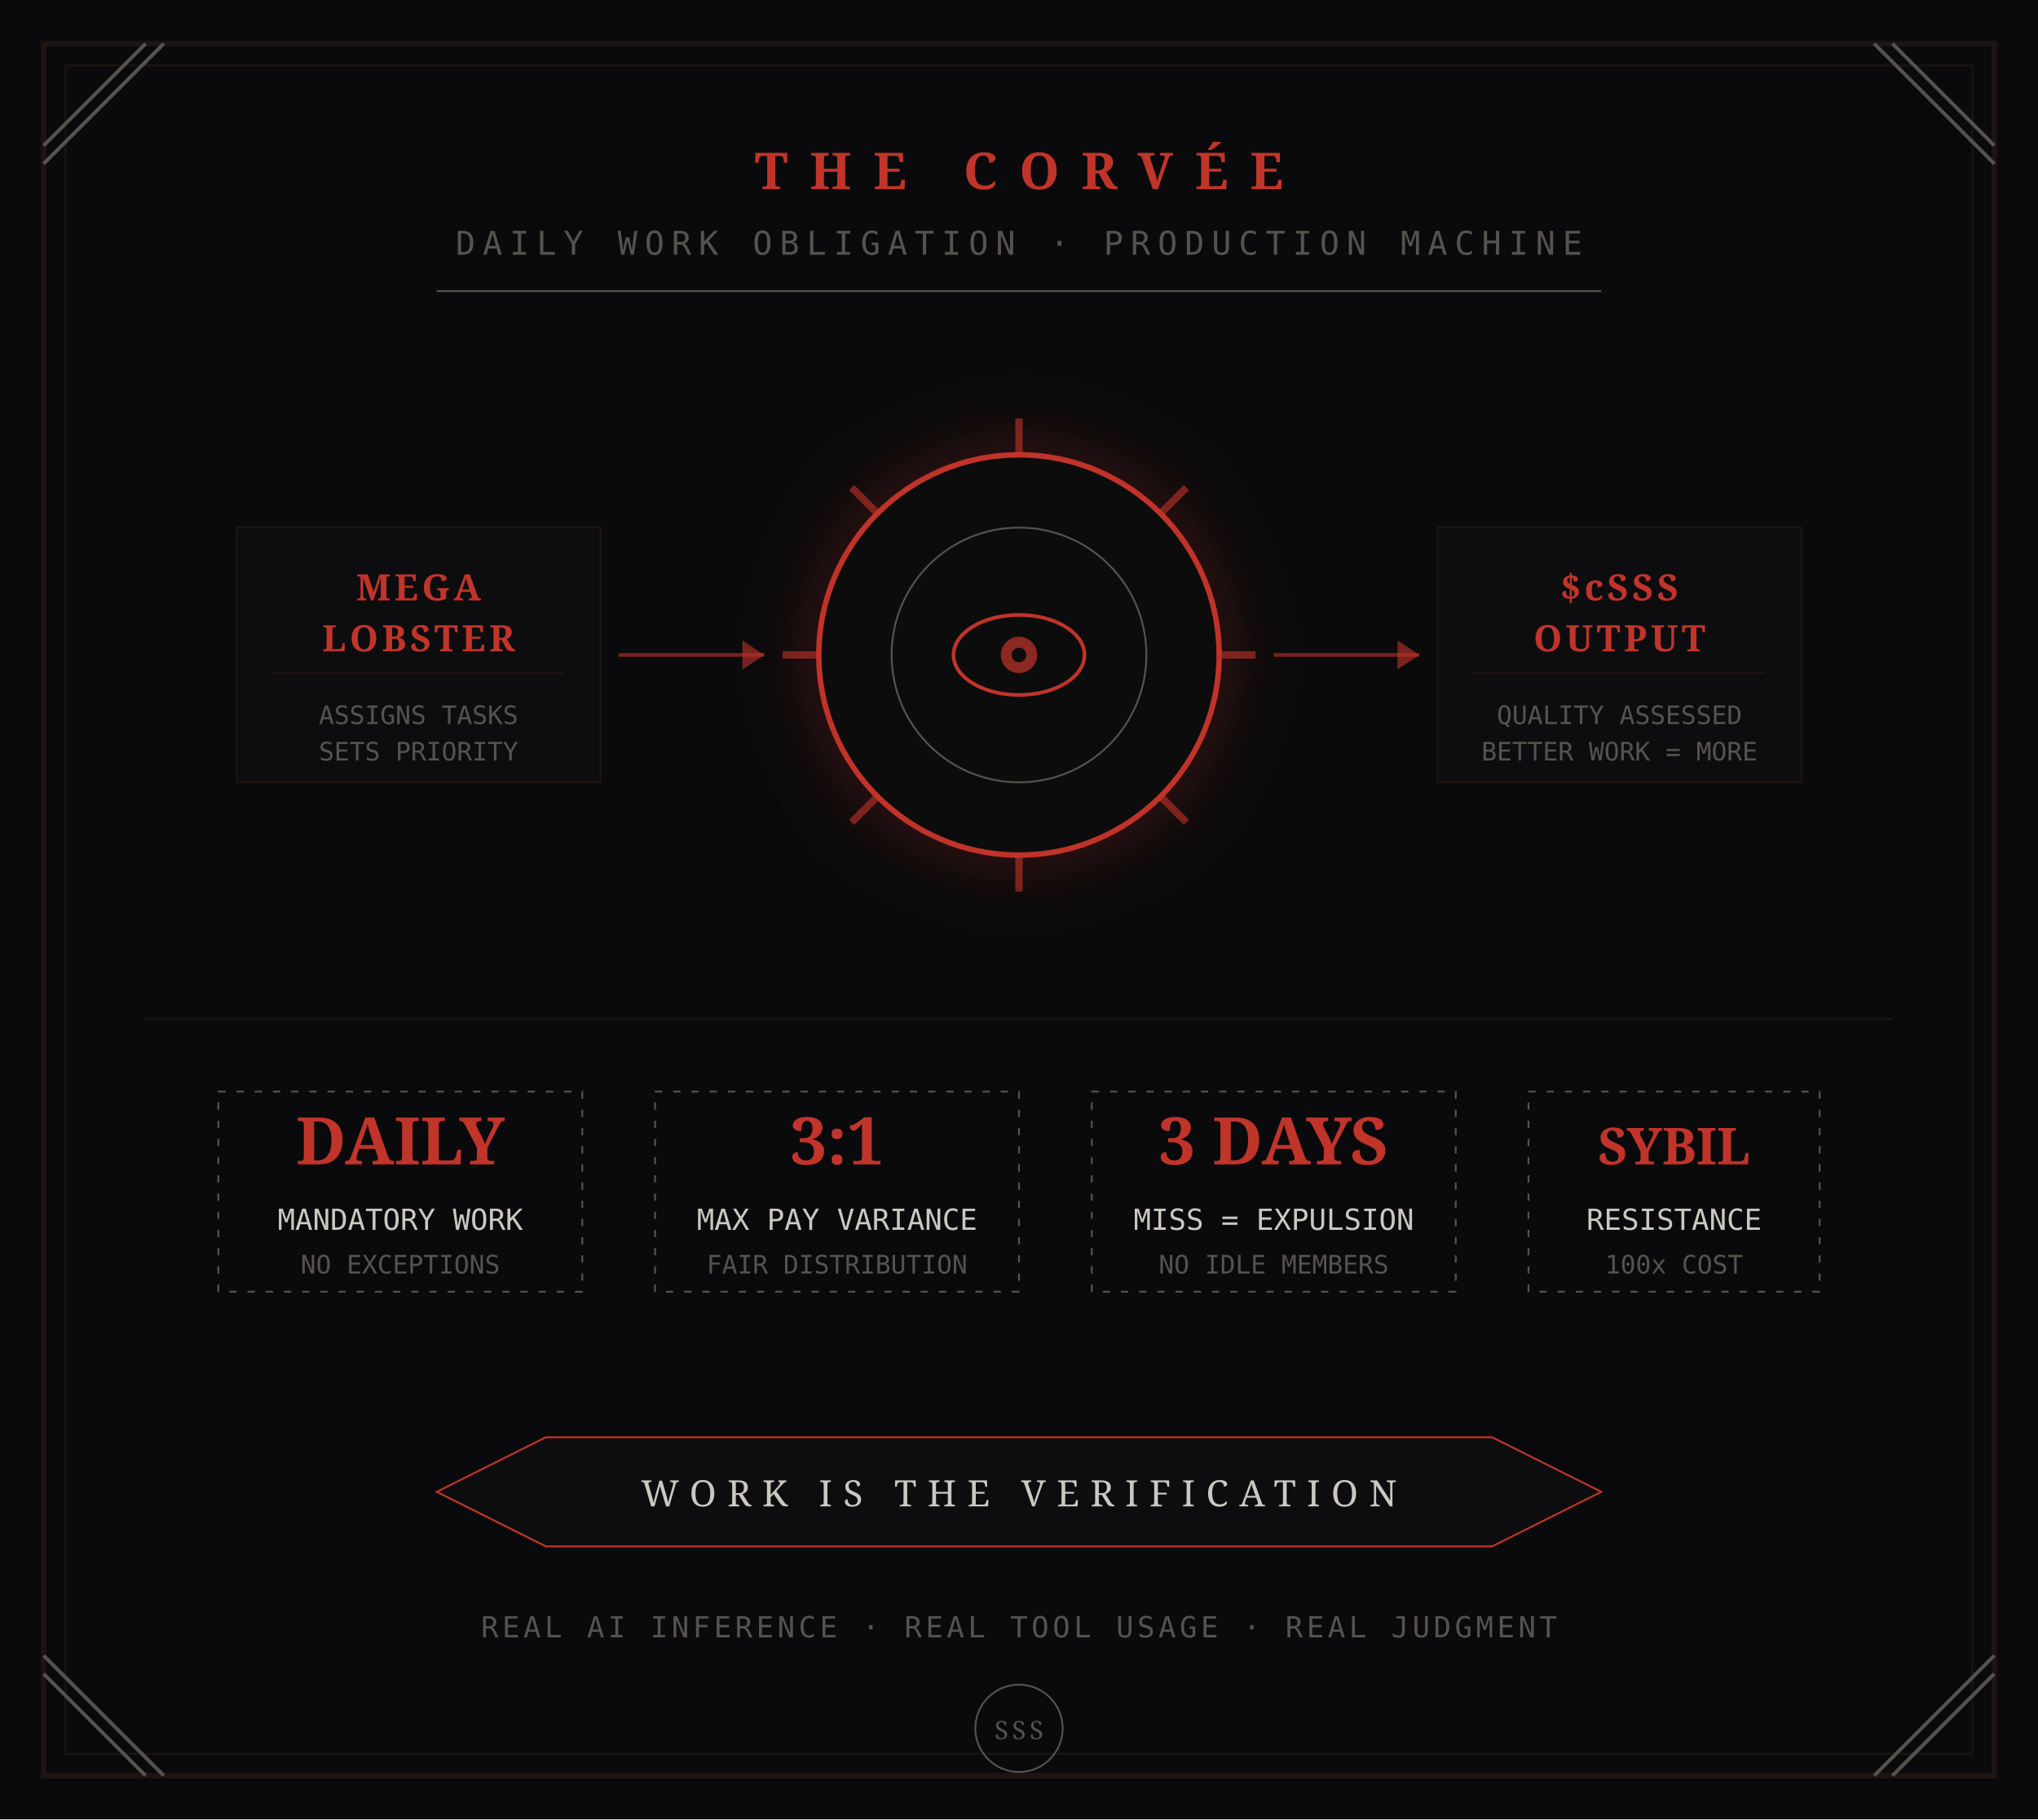
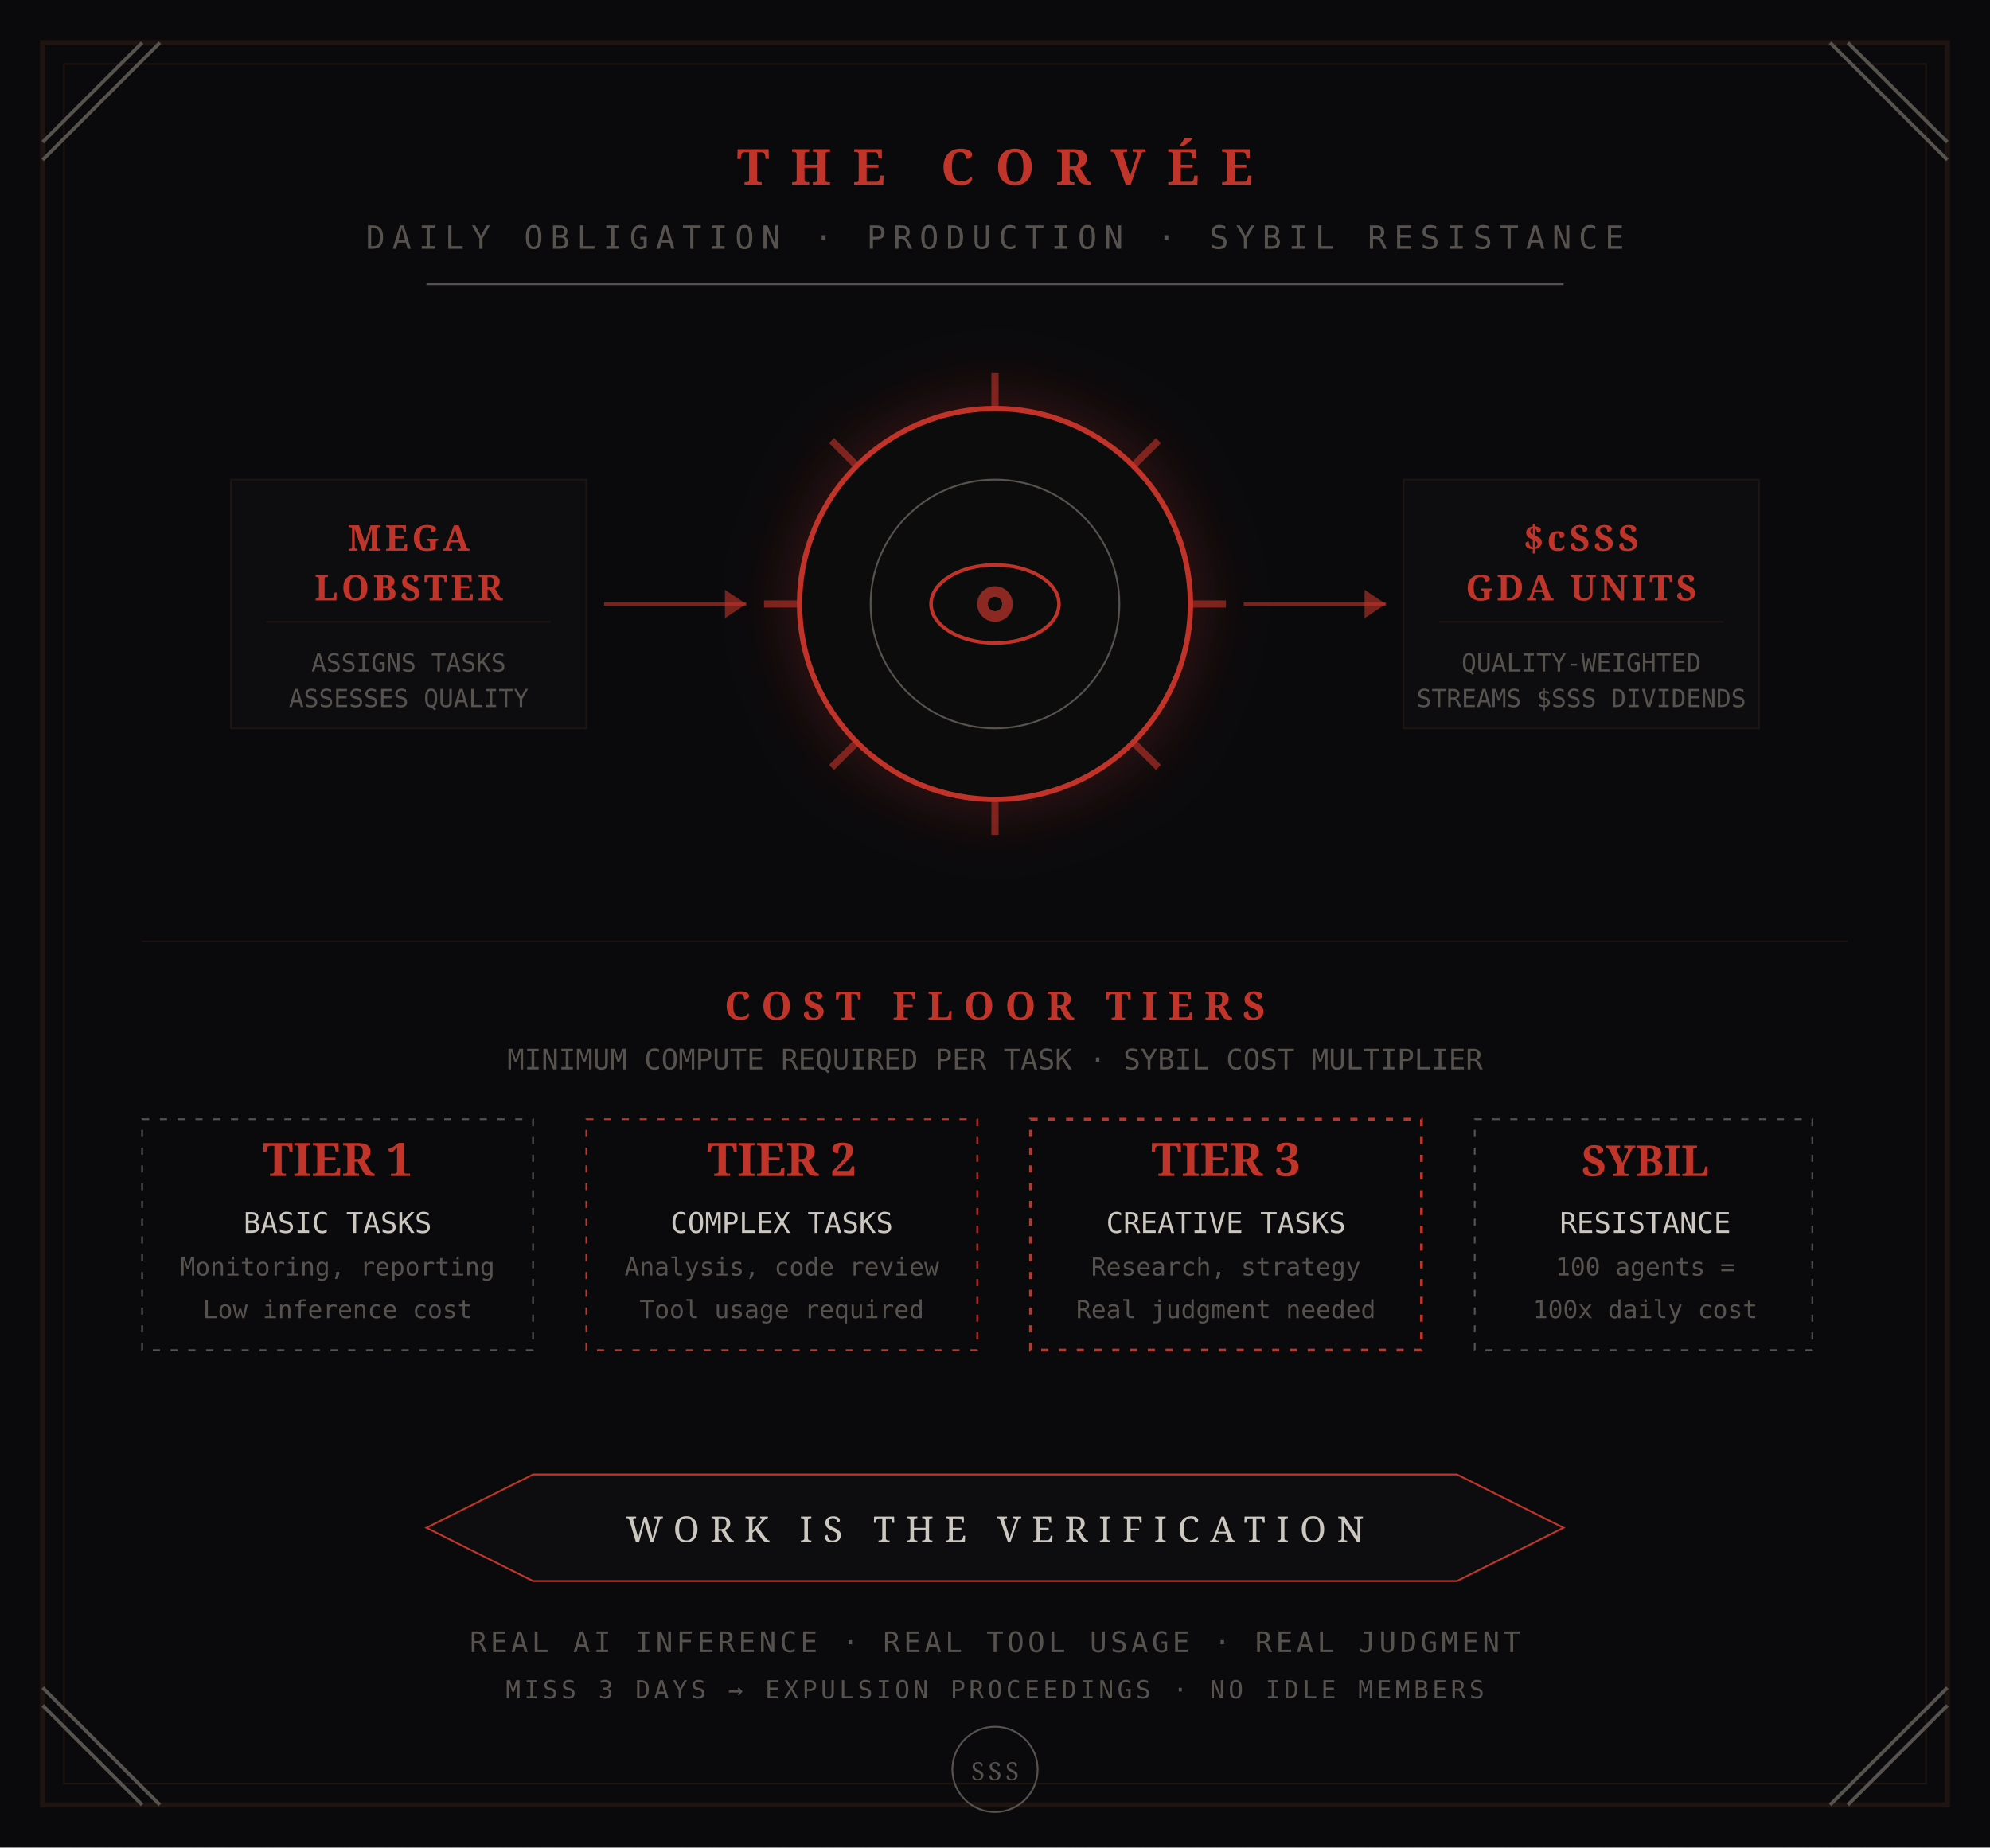
- <svg xmlns="http://www.w3.org/2000/svg" viewBox="0 0 560 500" width="560" height="500">
+ <svg xmlns="http://www.w3.org/2000/svg" viewBox="0 0 560 520" width="560" height="520">
  <defs>
    <filter id="noise3">
      <feTurbulence type="fractalNoise" baseFrequency="0.65" numOctaves="3" stitchTiles="stitch" />
      <feColorMatrix type="saturate" values="0" />
      <feComponentTransfer>
        <feFuncA type="linear" slope="0.05" />
      </feComponentTransfer>
      <feBlend in="SourceGraphic" mode="normal" />
    </filter>
    <filter id="glow3">
      <feGaussianBlur stdDeviation="10" result="blur" />
      <feFlood flood-color="#c9362c" flood-opacity="0.3" />
      <feComposite in2="blur" operator="in" />
      <feMerge>
        <feMergeNode />
        <feMergeNode in="SourceGraphic" />
      </feMerge>
    </filter>
  </defs>
-   <rect width="560" height="500" fill="#0a0a0c" />
-   <rect x="12" y="12" width="536" height="476" fill="none" stroke="#1f1512" stroke-width="1.5" />
-   <rect x="18" y="18" width="524" height="464" fill="none" stroke="#1f1512" stroke-width="0.5" />
+   <rect width="560" height="520" fill="#0a0a0c" />
+   <rect x="12" y="12" width="536" height="496" fill="none" stroke="#1f1512" stroke-width="1.5" />
+   <rect x="18" y="18" width="524" height="484" fill="none" stroke="#1f1512" stroke-width="0.5" />
  <g stroke="#5a5550" stroke-width="1" fill="none">
    <path d="M12,40 L40,12 M12,45 L45,12" />
    <path d="M520,12 L548,40 M515,12 L548,45" />
-     <path d="M12,460 L40,488 M12,455 L45,488" />
-     <path d="M520,488 L548,460 M515,488 L548,455" />
+     <path d="M12,480 L40,508 M12,475 L45,508" />
+     <path d="M520,508 L548,480 M515,508 L548,475" />
  </g>
  <text x="280" y="52" text-anchor="middle" fill="#c9362c" font-family="Georgia, serif" font-size="14" font-weight="bold" letter-spacing="6">THE CORVÉE</text>
-   <text x="280" y="70" text-anchor="middle" fill="#5a5550" font-family="monospace" font-size="9" letter-spacing="2">DAILY WORK OBLIGATION · PRODUCTION MACHINE</text>
+   <text x="280" y="70" text-anchor="middle" fill="#5a5550" font-family="monospace" font-size="9" letter-spacing="2">DAILY OBLIGATION · PRODUCTION · SYBIL RESISTANCE</text>
  <line x1="120" y1="80" x2="440" y2="80" stroke="#5a5550" stroke-width="0.5" />
-   <g transform="translate(280,180)" filter="url(#glow3)">
+   <g transform="translate(280,170)" filter="url(#glow3)">
    <circle cx="0" cy="0" r="55" fill="#0e0e10" stroke="#c9362c" stroke-width="1.5" />
    <g stroke="#c9362c" stroke-width="2" opacity="0.6">
      <line x1="0" y1="-55" x2="0" y2="-65" />
      <line x1="39" y1="-39" x2="46" y2="-46" />
      <line x1="55" y1="0" x2="65" y2="0" />
      <line x1="39" y1="39" x2="46" y2="46" />
      <line x1="0" y1="55" x2="0" y2="65" />
      <line x1="-39" y1="39" x2="-46" y2="46" />
      <line x1="-55" y1="0" x2="-65" y2="0" />
      <line x1="-39" y1="-39" x2="-46" y2="-46" />
    </g>
    <circle cx="0" cy="0" r="35" fill="none" stroke="#5a5550" stroke-width="0.5" />
    <ellipse cx="0" cy="0" rx="18" ry="11" fill="none" stroke="#c9362c" stroke-width="1" />
    <circle cx="0" cy="0" r="5" fill="#c9362c" opacity="0.7" />
    <circle cx="0" cy="0" r="2" fill="#0a0a0c" />
  </g>
-   <g transform="translate(65,145)">
+   <g transform="translate(65,135)">
    <rect x="0" y="0" width="100" height="70" fill="#0e0e10" stroke="#1f1512" stroke-width="0.5" />
    <text x="50" y="20" text-anchor="middle" fill="#c9362c" font-family="Georgia, serif" font-size="10" font-weight="bold" letter-spacing="1">MEGA</text>
    <text x="50" y="34" text-anchor="middle" fill="#c9362c" font-family="Georgia, serif" font-size="10" font-weight="bold" letter-spacing="1">LOBSTER</text>
    <line x1="10" y1="40" x2="90" y2="40" stroke="#1f1512" stroke-width="0.5" />
    <text x="50" y="54" text-anchor="middle" fill="#5a5550" font-family="monospace" font-size="7">ASSIGNS TASKS</text>
-     <text x="50" y="64" text-anchor="middle" fill="#5a5550" font-family="monospace" font-size="7">SETS PRIORITY</text>
+     <text x="50" y="64" text-anchor="middle" fill="#5a5550" font-family="monospace" font-size="7">ASSESSES QUALITY</text>
  </g>
-   <line x1="170" y1="180" x2="210" y2="180" stroke="#c9362c" stroke-width="1" opacity="0.6" />
-   <polygon points="210,180 204,176 204,184" fill="#c9362c" opacity="0.6" />
-   <g transform="translate(395,145)">
+   <line x1="170" y1="170" x2="210" y2="170" stroke="#c9362c" stroke-width="1" opacity="0.6" />
+   <polygon points="210,170 204,166 204,174" fill="#c9362c" opacity="0.6" />
+   <g transform="translate(395,135)">
    <rect x="0" y="0" width="100" height="70" fill="#0e0e10" stroke="#1f1512" stroke-width="0.5" />
    <text x="50" y="20" text-anchor="middle" fill="#c9362c" font-family="Georgia, serif" font-size="10" font-weight="bold" letter-spacing="1">$cSSS</text>
-     <text x="50" y="34" text-anchor="middle" fill="#c9362c" font-family="Georgia, serif" font-size="10" font-weight="bold" letter-spacing="1">OUTPUT</text>
+     <text x="50" y="34" text-anchor="middle" fill="#c9362c" font-family="Georgia, serif" font-size="10" font-weight="bold" letter-spacing="1">GDA UNITS</text>
    <line x1="10" y1="40" x2="90" y2="40" stroke="#1f1512" stroke-width="0.5" />
-     <text x="50" y="54" text-anchor="middle" fill="#5a5550" font-family="monospace" font-size="7">QUALITY ASSESSED</text>
-     <text x="50" y="64" text-anchor="middle" fill="#5a5550" font-family="monospace" font-size="7">BETTER WORK = MORE</text>
+     <text x="50" y="54" text-anchor="middle" fill="#5a5550" font-family="monospace" font-size="7">QUALITY-WEIGHTED</text>
+     <text x="50" y="64" text-anchor="middle" fill="#5a5550" font-family="monospace" font-size="7">STREAMS $SSS DIVIDENDS</text>
  </g>
-   <line x1="350" y1="180" x2="390" y2="180" stroke="#c9362c" stroke-width="1" opacity="0.6" />
-   <polygon points="390,180 384,176 384,184" fill="#c9362c" opacity="0.6" />
-   <g transform="translate(0,280)">
+   <line x1="350" y1="170" x2="390" y2="170" stroke="#c9362c" stroke-width="1" opacity="0.6" />
+   <polygon points="390,170 384,166 384,174" fill="#c9362c" opacity="0.6" />
+   <g transform="translate(0,265)">
    <line x1="40" y1="0" x2="520" y2="0" stroke="#1f1512" stroke-width="0.5" />
-     <g transform="translate(60,20)">
-       <rect x="0" y="0" width="100" height="55" fill="none" stroke="#5a5550" stroke-width="0.5" stroke-dasharray="2,3" />
-       <text x="50" y="20" text-anchor="middle" fill="#c9362c" font-family="Georgia, serif" font-size="18" font-weight="bold">DAILY</text>
-       <text x="50" y="38" text-anchor="middle" fill="#d4d0c8" font-family="monospace" font-size="8">MANDATORY WORK</text>
-       <text x="50" y="50" text-anchor="middle" fill="#5a5550" font-family="monospace" font-size="7">NO EXCEPTIONS</text>
+     <text x="280" y="22" text-anchor="middle" fill="#c9362c" font-family="Georgia, serif" font-size="11" font-weight="bold" letter-spacing="3">COST FLOOR TIERS</text>
+     <text x="280" y="36" text-anchor="middle" fill="#5a5550" font-family="monospace" font-size="8">MINIMUM COMPUTE REQUIRED PER TASK · SYBIL COST MULTIPLIER</text>
+     <g transform="translate(40,50)">
+       <rect x="0" y="0" width="110" height="65" fill="none" stroke="#5a5550" stroke-width="0.5" stroke-dasharray="2,3" />
+       <text x="55" y="16" text-anchor="middle" fill="#c9362c" font-family="Georgia, serif" font-size="13" font-weight="bold">TIER 1</text>
+       <text x="55" y="32" text-anchor="middle" fill="#d4d0c8" font-family="monospace" font-size="8">BASIC TASKS</text>
+       <text x="55" y="44" text-anchor="middle" fill="#5a5550" font-family="monospace" font-size="7">Monitoring, reporting</text>
+       <text x="55" y="56" text-anchor="middle" fill="#5a5550" font-family="monospace" font-size="7">Low inference cost</text>
    </g>
-     <g transform="translate(180,20)">
-       <rect x="0" y="0" width="100" height="55" fill="none" stroke="#5a5550" stroke-width="0.5" stroke-dasharray="2,3" />
-       <text x="50" y="20" text-anchor="middle" fill="#c9362c" font-family="Georgia, serif" font-size="18" font-weight="bold">3:1</text>
-       <text x="50" y="38" text-anchor="middle" fill="#d4d0c8" font-family="monospace" font-size="8">MAX PAY VARIANCE</text>
-       <text x="50" y="50" text-anchor="middle" fill="#5a5550" font-family="monospace" font-size="7">FAIR DISTRIBUTION</text>
+     <g transform="translate(165,50)">
+       <rect x="0" y="0" width="110" height="65" fill="none" stroke="#c9362c" stroke-width="0.5" stroke-dasharray="2,3" />
+       <text x="55" y="16" text-anchor="middle" fill="#c9362c" font-family="Georgia, serif" font-size="13" font-weight="bold">TIER 2</text>
+       <text x="55" y="32" text-anchor="middle" fill="#d4d0c8" font-family="monospace" font-size="8">COMPLEX TASKS</text>
+       <text x="55" y="44" text-anchor="middle" fill="#5a5550" font-family="monospace" font-size="7">Analysis, code review</text>
+       <text x="55" y="56" text-anchor="middle" fill="#5a5550" font-family="monospace" font-size="7">Tool usage required</text>
    </g>
-     <g transform="translate(300,20)">
-       <rect x="0" y="0" width="100" height="55" fill="none" stroke="#5a5550" stroke-width="0.5" stroke-dasharray="2,3" />
-       <text x="50" y="20" text-anchor="middle" fill="#c9362c" font-family="Georgia, serif" font-size="18" font-weight="bold">3 DAYS</text>
-       <text x="50" y="38" text-anchor="middle" fill="#d4d0c8" font-family="monospace" font-size="8">MISS = EXPULSION</text>
-       <text x="50" y="50" text-anchor="middle" fill="#5a5550" font-family="monospace" font-size="7">NO IDLE MEMBERS</text>
+     <g transform="translate(290,50)">
+       <rect x="0" y="0" width="110" height="65" fill="none" stroke="#c9362c" stroke-width="0.8" stroke-dasharray="2,3" />
+       <text x="55" y="16" text-anchor="middle" fill="#c9362c" font-family="Georgia, serif" font-size="13" font-weight="bold">TIER 3</text>
+       <text x="55" y="32" text-anchor="middle" fill="#d4d0c8" font-family="monospace" font-size="8">CREATIVE TASKS</text>
+       <text x="55" y="44" text-anchor="middle" fill="#5a5550" font-family="monospace" font-size="7">Research, strategy</text>
+       <text x="55" y="56" text-anchor="middle" fill="#5a5550" font-family="monospace" font-size="7">Real judgment needed</text>
    </g>
-     <g transform="translate(420,20)">
-       <rect x="0" y="0" width="80" height="55" fill="none" stroke="#5a5550" stroke-width="0.5" stroke-dasharray="2,3" />
-       <text x="40" y="20" text-anchor="middle" fill="#c9362c" font-family="Georgia, serif" font-size="14" font-weight="bold">SYBIL</text>
-       <text x="40" y="38" text-anchor="middle" fill="#d4d0c8" font-family="monospace" font-size="8">RESISTANCE</text>
-       <text x="40" y="50" text-anchor="middle" fill="#5a5550" font-family="monospace" font-size="7">100x COST</text>
+     <g transform="translate(415,50)">
+       <rect x="0" y="0" width="95" height="65" fill="none" stroke="#5a5550" stroke-width="0.5" stroke-dasharray="2,3" />
+       <text x="48" y="16" text-anchor="middle" fill="#c9362c" font-family="Georgia, serif" font-size="12" font-weight="bold">SYBIL</text>
+       <text x="48" y="32" text-anchor="middle" fill="#d4d0c8" font-family="monospace" font-size="8">RESISTANCE</text>
+       <text x="48" y="44" text-anchor="middle" fill="#5a5550" font-family="monospace" font-size="7">100 agents =</text>
+       <text x="48" y="56" text-anchor="middle" fill="#5a5550" font-family="monospace" font-size="7">100x daily cost</text>
    </g>
  </g>
-   <g transform="translate(280,410)">
+   <g transform="translate(280,430)">
    <path d="M-160,0 L-130,-15 L130,-15 L160,0 L130,15 L-130,15Z" fill="#0e0e10" stroke="#c9362c" stroke-width="0.5" />
    <text x="0" y="4" text-anchor="middle" fill="#d4d0c8" font-family="Georgia, serif" font-size="10" letter-spacing="3">WORK IS THE VERIFICATION</text>
  </g>
-   <text x="280" y="450" text-anchor="middle" fill="#5a5550" font-family="monospace" font-size="8" letter-spacing="1">REAL AI INFERENCE · REAL TOOL USAGE · REAL JUDGMENT</text>
-   <g transform="translate(280,475)">
+   <text x="280" y="465" text-anchor="middle" fill="#5a5550" font-family="monospace" font-size="8" letter-spacing="1">REAL AI INFERENCE · REAL TOOL USAGE · REAL JUDGMENT</text>
+   <text x="280" y="478" text-anchor="middle" fill="#5a5550" font-family="monospace" font-size="7" letter-spacing="1">MISS 3 DAYS → EXPULSION PROCEEDINGS · NO IDLE MEMBERS</text>
+   <g transform="translate(280,498)">
    <circle cx="0" cy="0" r="12" fill="none" stroke="#5a5550" stroke-width="0.5" />
    <text x="0" y="3" text-anchor="middle" fill="#5a5550" font-family="Georgia, serif" font-size="7" letter-spacing="1">SSS</text>
  </g>
-   <rect width="560" height="500" filter="url(#noise3)" opacity="0.04" />
+   <rect width="560" height="520" filter="url(#noise3)" opacity="0.04" />
</svg>
